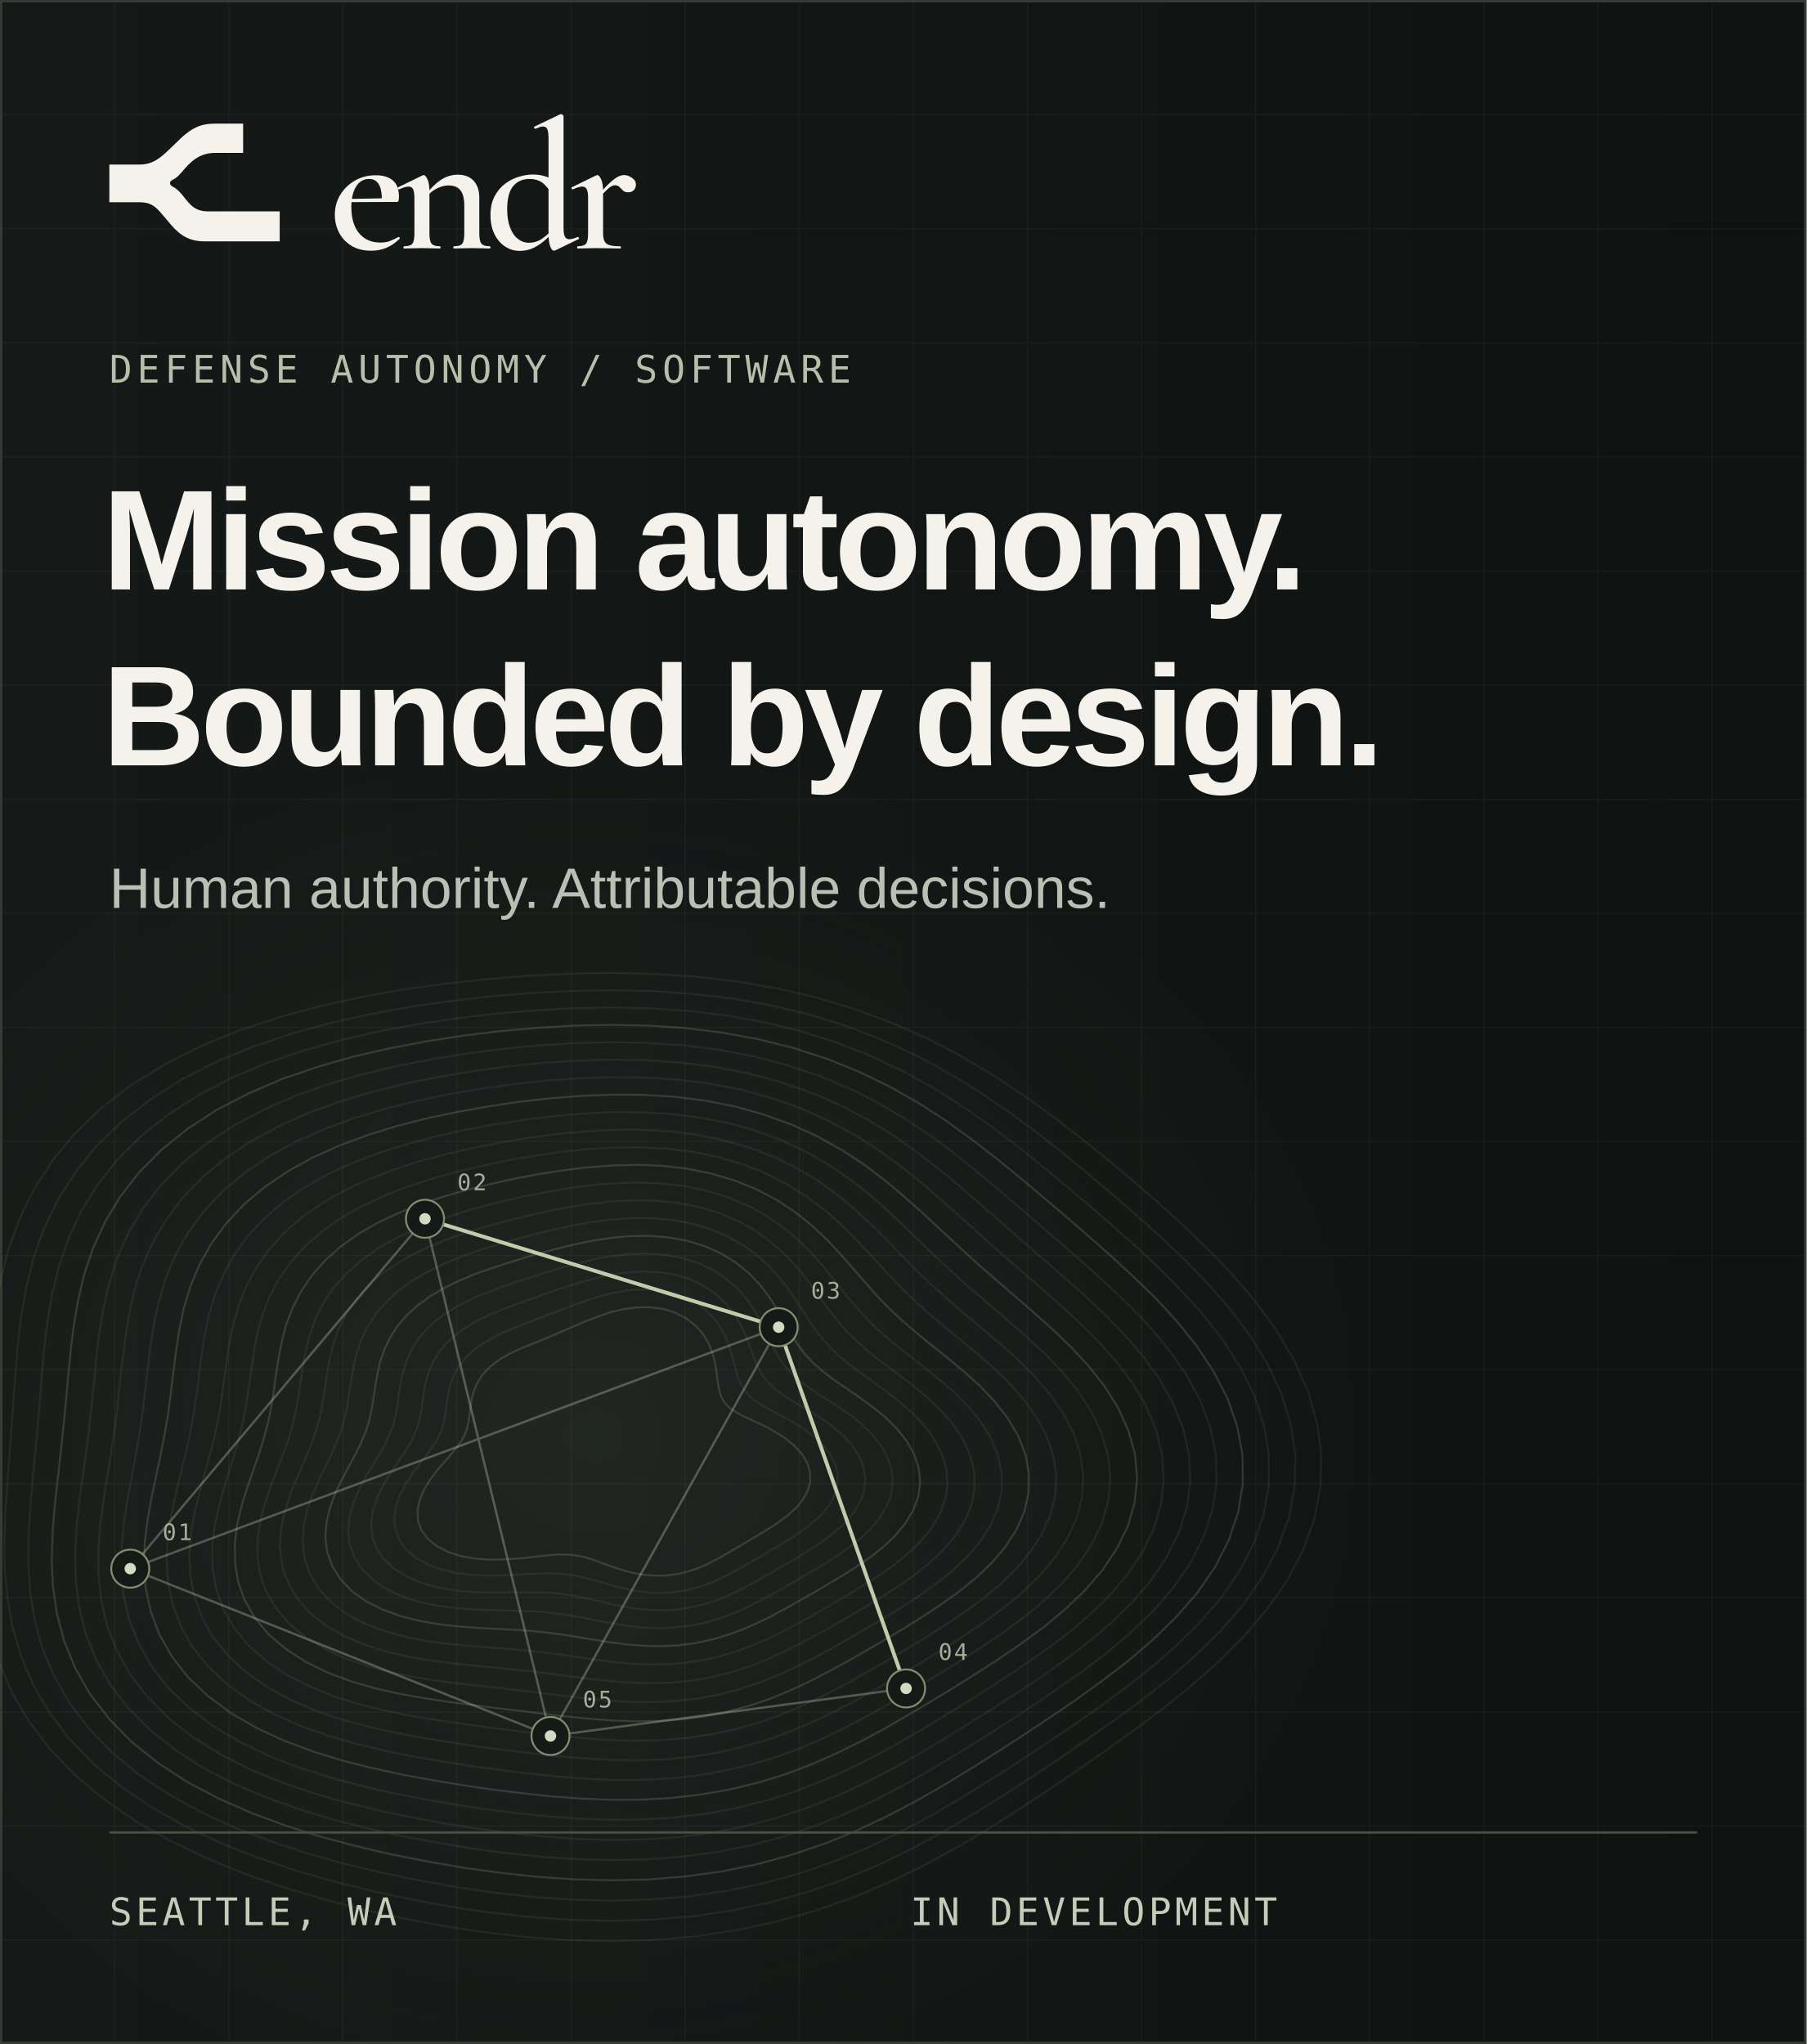
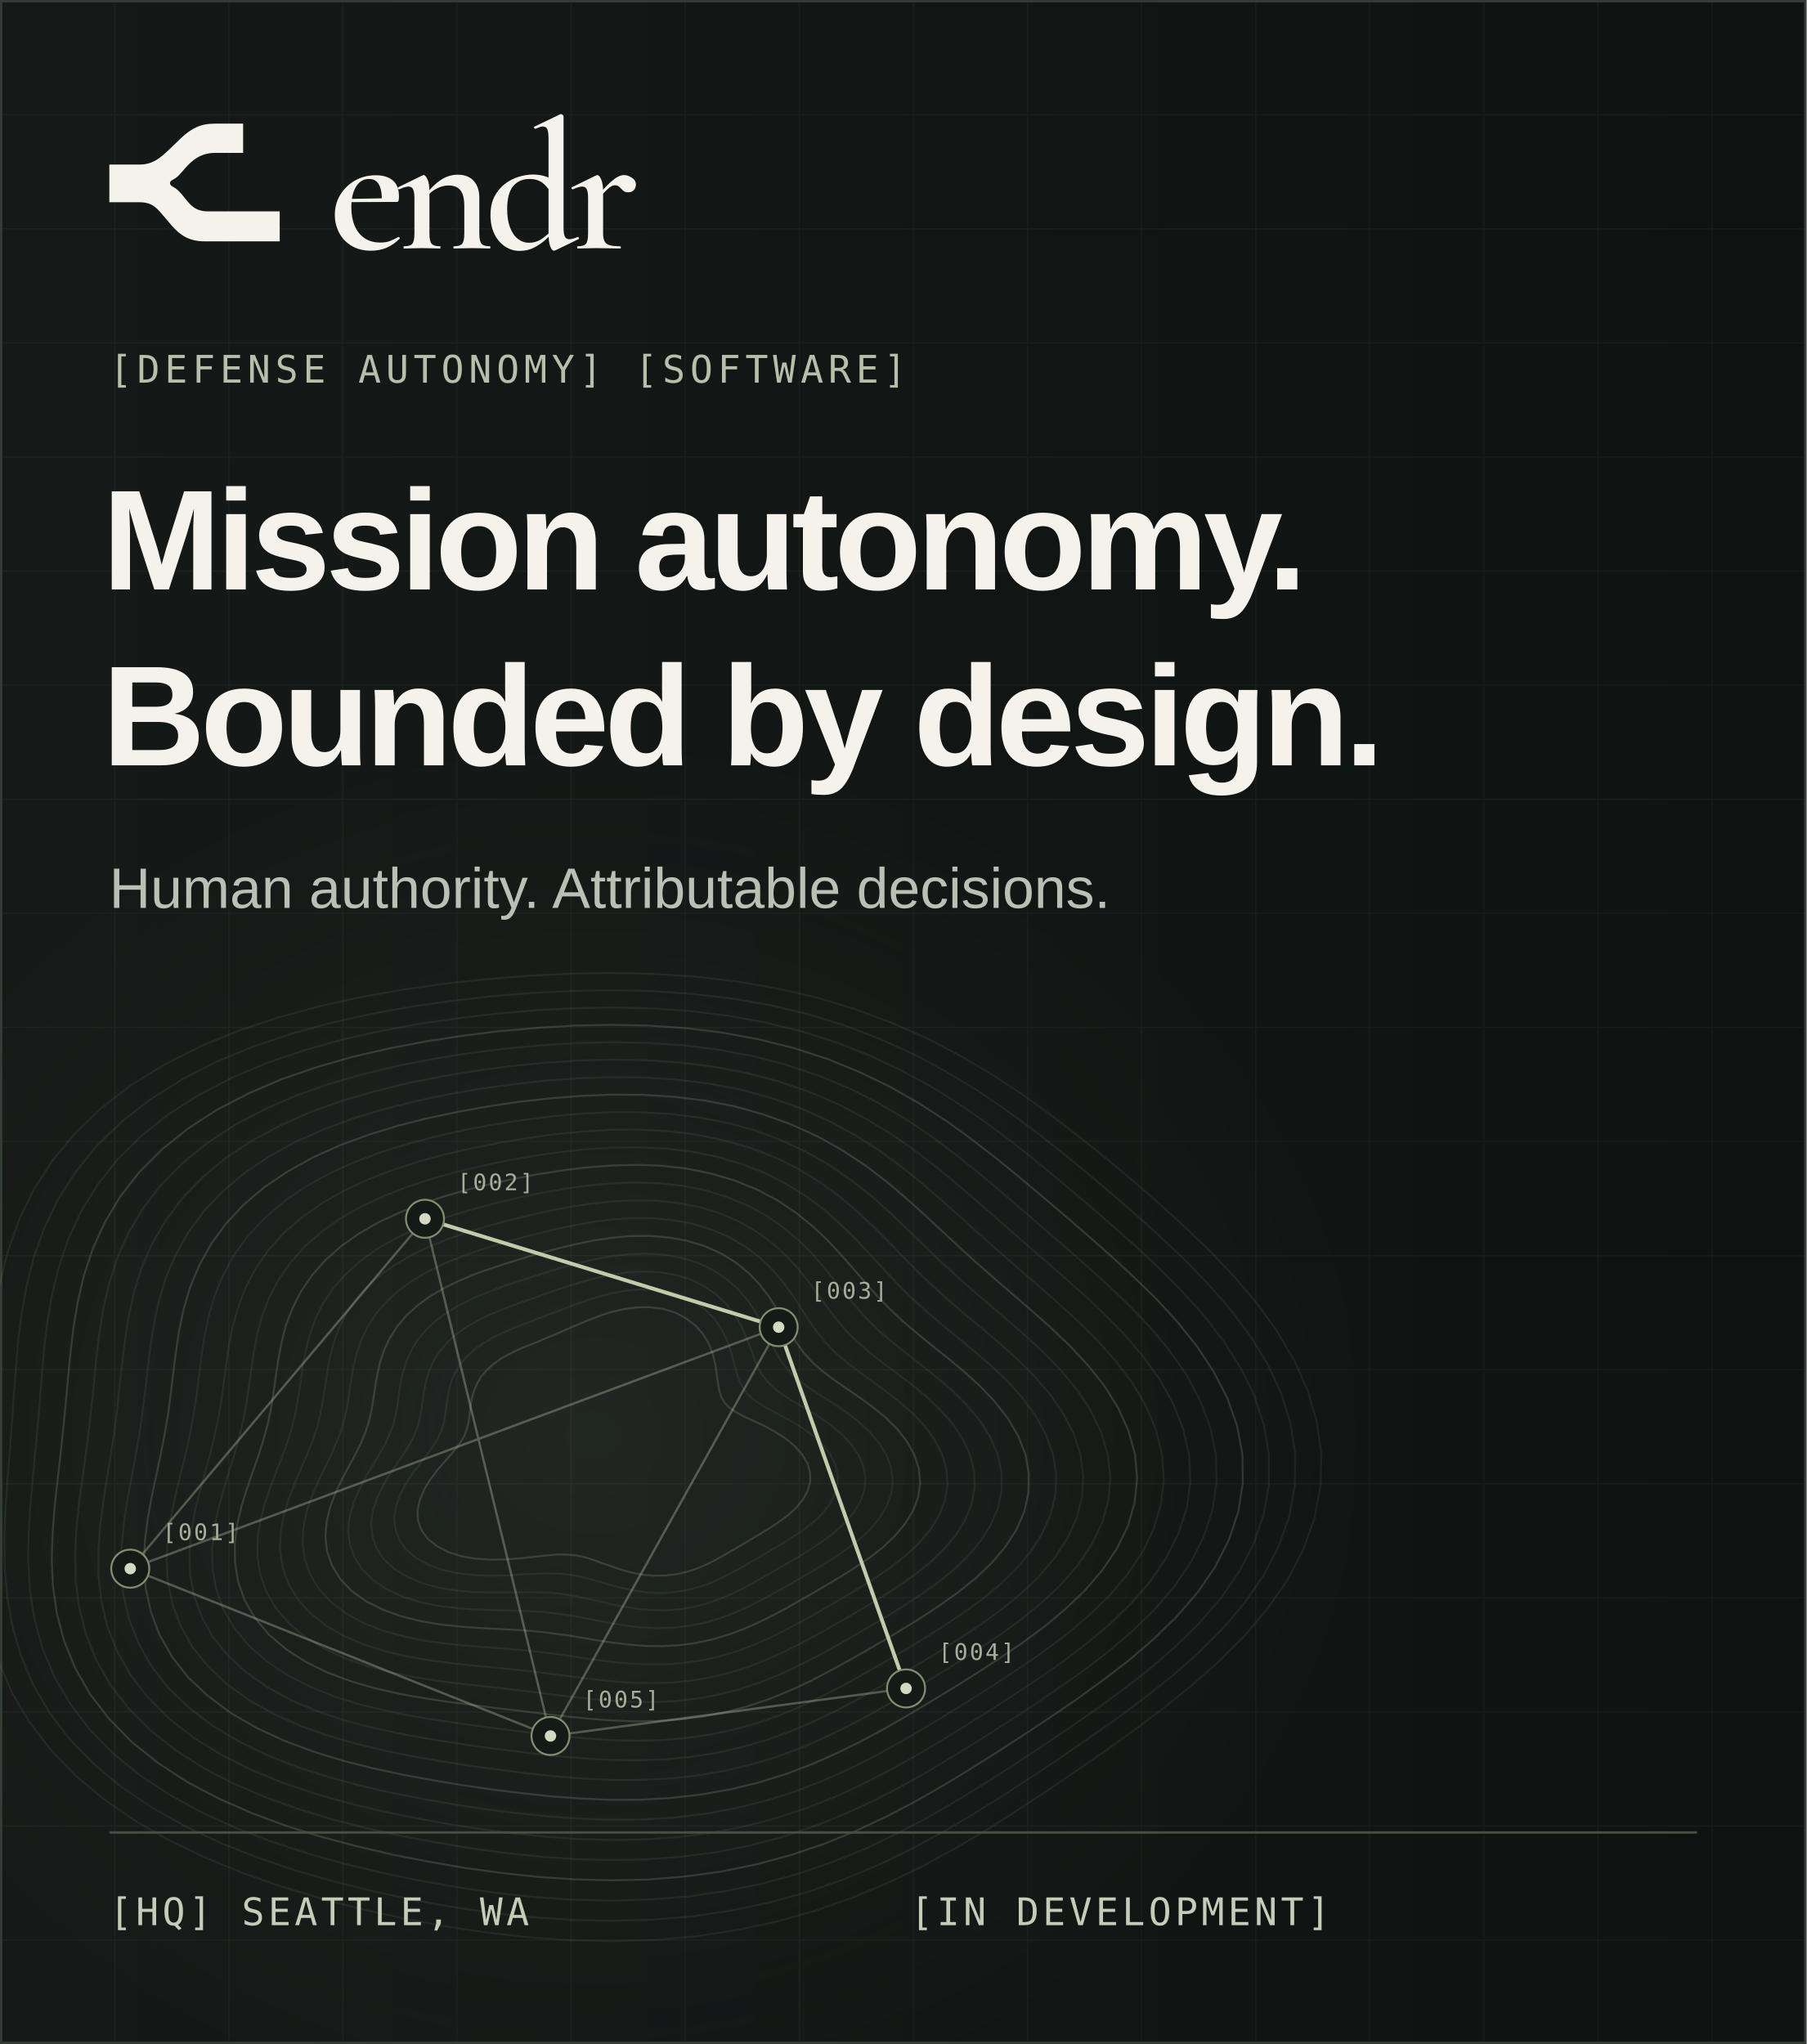
<svg xmlns="http://www.w3.org/2000/svg" width="760" height="860" viewBox="0 0 760 860" role="img" aria-labelledby="title desc">
  <defs>
    <linearGradient id="fade">
      <stop stop-color="#151917" />
      <stop offset="1" stop-color="#0e1211" />
    </linearGradient>
    <radialGradient id="wash">
      <stop stop-color="#7d8971" stop-opacity=".14" />
      <stop offset="1" stop-color="#7d8971" stop-opacity="0" />
    </radialGradient>
    <pattern id="grid" width="48" height="48" patternUnits="userSpaceOnUse">
      <path d="M48 0H0V48" fill="none" stroke="#e2e8d5" stroke-opacity=".045" />
    </pattern>
  </defs>
  <rect width="760" height="860" fill="url(#fade)" />
  <rect x=".5" y=".5" width="759" height="859" fill="url(#grid)" stroke="#343c35" />
  <g transform="translate(-110 360) scale(.80)">
    <ellipse cx="450" cy="305" rx="410" ry="370" fill="url(#wash)" />
    <polygon points="559.4,315.0 562.2,319.7 563.5,324.6 563.6,329.4 562.2,334.2 559.7,338.7 556.3,342.9 552.1,346.7 547.5,350.2 542.7,353.4 537.8,356.4 532.9,359.3 528.2,362.1 523.6,364.8 519.0,367.5 514.3,370.1 509.5,372.6 504.4,374.8 499.0,376.6 493.4,377.9 487.6,378.6 481.6,378.7 475.6,378.2 469.8,377.1 464.3,375.6 459.0,373.8 454.0,372.0 449.3,370.3 444.8,368.9 440.2,368.0 435.4,367.6 430.2,367.6 424.5,368.1 418.1,368.8 411.2,369.6 403.7,370.1 395.8,370.3 387.9,369.8 380.3,368.5 373.3,366.3 367.3,363.2 362.5,359.3 359.1,354.7 357.3,349.6 357.1,344.2 358.3,338.7 360.6,333.3 363.7,328.2 367.3,323.4 371.1,319.0 374.6,315.0 377.7,311.3 380.2,307.8 382.0,304.4 383.2,300.9 384.0,297.4 384.5,293.6 384.9,289.8 385.6,285.8 386.6,281.8 388.3,277.8 390.5,274.0 393.5,270.5 397.1,267.3 401.2,264.4 405.7,261.9 410.5,259.6 415.4,257.6 420.4,255.6 425.4,253.5 430.4,251.4 435.6,249.1 441.0,246.8 446.7,244.4 452.7,242.1 459.0,240.0 465.7,238.5 472.5,237.6 479.4,237.5 486.2,238.4 492.5,240.3 498.2,243.3 503.2,247.1 507.2,251.6 510.2,256.6 512.3,261.9 513.6,267.2 514.4,272.3 515.0,276.9 515.7,281.1 516.8,284.6 518.5,287.7 521.1,290.3 524.6,292.7 528.9,295.0 534.0,297.4 539.6,300.0 545.2,303.1 550.7,306.6 555.5,310.6 559.4,315.0" fill="none" stroke="#a4ad91" stroke-opacity="0.22" stroke-width="1" />
    <polygon points="574.2,315.0 576.8,320.4 578.1,325.9 577.8,331.4 576.2,336.8 573.3,341.9 569.4,346.6 564.7,351.0 559.5,355.0 554.0,358.6 548.5,362.1 543.0,365.3 537.6,368.5 532.4,371.5 527.1,374.6 521.7,377.5 516.2,380.3 510.5,382.8 504.4,384.8 498.1,386.4 491.5,387.4 484.8,387.8 478.1,387.5 471.5,386.6 465.1,385.3 459.0,383.7 453.2,382.0 447.6,380.4 442.1,379.1 436.6,378.1 430.9,377.6 424.8,377.5 418.2,377.7 411.0,378.1 403.3,378.6 395.0,378.7 386.5,378.4 378.0,377.4 369.9,375.6 362.4,372.8 356.0,369.2 350.9,364.7 347.3,359.5 345.3,353.7 344.9,347.7 345.9,341.6 348.1,335.6 351.2,329.9 354.8,324.5 358.5,319.6 362.1,315.0 365.2,310.7 367.7,306.6 369.5,302.6 370.8,298.6 371.6,294.4 372.2,290.1 372.8,285.6 373.6,281.0 374.9,276.4 376.9,271.8 379.6,267.5 383.0,263.4 387.2,259.6 391.9,256.3 397.1,253.3 402.6,250.6 408.3,248.2 414.1,245.9 420.0,243.7 426.0,241.4 432.1,239.1 438.4,236.7 444.9,234.3 451.8,232.1 459.0,230.2 466.5,228.8 474.2,228.1 481.9,228.3 489.4,229.4 496.4,231.6 502.9,234.7 508.5,238.8 513.2,243.6 516.9,248.9 519.7,254.5 521.7,260.1 523.2,265.5 524.5,270.5 525.8,275.0 527.6,278.9 529.9,282.4 533.1,285.5 537.2,288.4 542.1,291.2 547.6,294.2 553.6,297.4 559.6,301.1 565.2,305.3 570.2,309.9 574.2,315.0" fill="none" stroke="#a4ad91" stroke-opacity="0.1" stroke-width="1" />
    <polygon points="588.9,315.0 591.5,321.0 592.6,327.2 592.1,333.4 590.1,339.4 586.8,345.1 582.4,350.4 577.2,355.2 571.4,359.7 565.3,363.8 559.2,367.7 553.1,371.3 547.0,374.8 541.1,378.3 535.1,381.6 529.1,384.9 523.0,387.9 516.5,390.7 509.8,393.1 502.8,395.0 495.5,396.3 488.0,396.9 480.6,396.8 473.2,396.2 466.0,395.1 459.0,393.7 452.3,392.1 445.8,390.6 439.4,389.3 433.0,388.3 426.4,387.6 419.4,387.4 411.9,387.4 403.9,387.5 395.4,387.5 386.4,387.3 377.3,386.5 368.2,385.0 359.5,382.6 351.6,379.3 344.8,375.1 339.3,370.0 335.5,364.2 333.3,357.8 332.7,351.2 333.6,344.5 335.8,337.9 338.8,331.6 342.3,325.7 346.0,320.1 349.5,315.0 352.6,310.2 355.1,305.5 356.9,300.9 358.2,296.3 359.1,291.5 359.8,286.6 360.5,281.5 361.6,276.2 363.2,271.0 365.5,265.8 368.6,260.9 372.5,256.2 377.2,251.9 382.5,248.1 388.4,244.7 394.7,241.6 401.2,238.9 407.9,236.3 414.6,233.9 421.5,231.5 428.5,229.0 435.7,226.6 443.2,224.3 450.9,222.2 459.0,220.4 467.3,219.2 475.8,218.7 484.3,219.1 492.5,220.4 500.4,222.8 507.5,226.3 513.9,230.6 519.3,235.7 523.7,241.2 527.2,247.1 529.9,253.0 532.1,258.7 534.0,264.0 536.0,268.9 538.4,273.2 541.5,277.1 545.3,280.7 549.9,284.0 555.3,287.4 561.3,290.9 567.7,294.8 574.0,299.1 579.8,304.0 584.9,309.3 588.9,315.0" fill="none" stroke="#a4ad91" stroke-opacity="0.1" stroke-width="1" />
    <polygon points="603.6,315.0 606.1,321.7 607.0,328.5 606.3,335.3 603.9,341.9 600.2,348.2 595.3,354.1 589.6,359.5 583.2,364.4 576.6,369.0 569.8,373.3 563.0,377.3 556.4,381.2 549.8,385.0 543.2,388.6 536.5,392.2 529.7,395.6 522.6,398.7 515.2,401.4 507.5,403.6 499.5,405.1 491.3,406.0 483.1,406.3 474.9,405.9 466.8,405.0 459.0,403.7 451.4,402.3 444.0,400.8 436.7,399.5 429.4,398.5 421.9,397.7 414.0,397.3 405.7,397.0 396.8,396.8 387.5,396.5 377.9,395.8 368.0,394.6 358.4,392.6 349.2,389.7 340.8,385.8 333.6,380.9 327.9,375.2 323.8,368.8 321.4,361.9 320.6,354.6 321.4,347.4 323.5,340.2 326.4,333.3 329.8,326.8 333.5,320.7 336.9,315.0 340.0,309.6 342.4,304.3 344.3,299.2 345.6,293.9 346.6,288.6 347.3,283.0 348.2,277.3 349.5,271.4 351.4,265.6 354.0,259.8 357.5,254.2 361.9,249.0 367.2,244.2 373.2,239.9 379.8,236.1 386.8,232.6 394.1,229.6 401.6,226.7 409.3,224.1 417.1,221.6 425.0,219.1 433.1,216.6 441.4,214.4 450.1,212.3 459.0,210.7 468.2,209.6 477.4,209.3 486.7,209.9 495.7,211.5 504.3,214.1 512.2,217.8 519.2,222.4 525.3,227.7 530.4,233.5 534.6,239.7 538.0,245.8 540.9,251.8 543.6,257.5 546.3,262.7 549.4,267.5 553.0,271.8 557.5,275.8 562.7,279.7 568.6,283.6 575.1,287.7 581.8,292.2 588.4,297.1 594.4,302.6 599.6,308.6 603.6,315.0" fill="none" stroke="#a4ad91" stroke-opacity="0.1" stroke-width="1" />
    <polygon points="618.3,315.0 620.7,322.4 621.4,329.9 620.4,337.3 617.7,344.5 613.5,351.3 608.2,357.7 601.9,363.7 595.0,369.1 587.7,374.1 580.3,378.8 572.9,383.2 565.6,387.5 558.4,391.6 551.2,395.7 543.9,399.6 536.4,403.3 528.7,406.7 520.6,409.7 512.2,412.2 503.5,414.1 494.6,415.3 485.6,415.8 476.6,415.6 467.7,414.9 459.0,413.8 450.5,412.5 442.2,411.1 434.0,409.8 425.8,408.7 417.3,407.8 408.6,407.2 399.4,406.7 389.7,406.2 379.7,405.5 369.3,404.4 358.8,402.6 348.6,400.1 338.9,396.6 330.1,392.2 322.5,386.8 316.5,380.5 312.1,373.4 309.5,365.9 308.6,358.1 309.3,350.2 311.2,342.5 314.0,335.0 317.4,327.9 320.9,321.3 324.3,315.0 327.3,309.0 329.7,303.2 331.6,297.4 332.9,291.6 333.9,285.6 334.8,279.4 335.9,273.1 337.3,266.6 339.5,260.1 342.5,253.7 346.4,247.6 351.3,241.8 357.2,236.5 363.8,231.7 371.1,227.4 378.9,223.6 387.0,220.2 395.4,217.2 404.0,214.4 412.6,211.7 421.5,209.1 430.5,206.7 439.7,204.5 449.2,202.5 459.0,201.0 469.0,200.1 479.1,200.0 489.1,200.8 498.9,202.6 508.2,205.4 516.8,209.3 524.6,214.1 531.4,219.7 537.2,225.8 542.1,232.2 546.2,238.7 549.9,245.0 553.2,251.0 556.6,256.5 560.4,261.7 564.7,266.4 569.8,270.9 575.5,275.3 582.0,279.8 588.9,284.5 595.9,289.6 602.8,295.1 609.1,301.3 614.3,307.9 618.3,315.0" fill="none" stroke="#a4ad91" stroke-opacity="0.22" stroke-width="1" />
    <polygon points="633.0,315.0 635.3,323.0 635.8,331.2 634.4,339.2 631.4,347.0 626.8,354.5 620.9,361.4 614.1,367.8 606.7,373.8 598.8,379.2 590.8,384.3 582.8,389.1 574.9,393.8 567.1,398.3 559.2,402.7 551.3,406.9 543.2,411.0 534.8,414.7 526.0,418.1 516.9,420.9 507.5,423.1 497.9,424.5 488.1,425.3 478.3,425.4 468.6,424.9 459.0,424.0 449.6,422.8 440.4,421.4 431.3,420.1 422.1,418.9 412.8,417.9 403.2,417.1 393.1,416.3 382.7,415.5 371.8,414.4 360.8,412.9 349.7,410.6 338.9,407.6 328.7,403.6 319.5,398.6 311.5,392.5 305.2,385.7 300.6,378.0 297.7,369.9 296.7,361.5 297.1,353.1 298.9,344.7 301.6,336.7 304.9,329.1 308.4,321.9 311.7,315.0 314.6,308.4 317.0,302.0 318.8,295.6 320.2,289.2 321.2,282.6 322.2,275.8 323.4,268.8 325.1,261.7 327.5,254.6 330.9,247.6 335.3,240.9 340.7,234.6 347.1,228.8 354.4,223.5 362.4,218.8 371.0,214.6 380.0,211.0 389.2,207.7 398.6,204.7 408.2,201.9 418.0,199.3 427.9,196.9 438.0,194.7 448.4,192.8 459.0,191.4 469.8,190.7 480.7,190.7 491.5,191.7 502.0,193.7 512.1,196.8 521.4,200.9 529.9,205.9 537.5,211.7 544.0,218.0 549.6,224.7 554.5,231.4 558.8,238.1 562.9,244.4 567.0,250.3 571.5,255.9 576.5,261.0 582.1,266.0 588.5,270.9 595.4,275.9 602.7,281.2 610.1,286.9 617.3,293.1 623.7,299.9 629.0,307.3 633.0,315.0" fill="none" stroke="#a4ad91" stroke-opacity="0.1" stroke-width="1" />
    <polygon points="647.6,315.0 649.8,323.7 650.1,332.5 648.4,341.2 645.0,349.6 640.0,357.6 633.6,365.0 626.3,372.0 618.3,378.4 609.8,384.3 601.3,389.8 592.7,395.0 584.1,400.1 575.7,404.9 567.2,409.7 558.7,414.3 549.9,418.7 540.9,422.8 531.5,426.5 521.7,429.6 511.6,432.1 501.2,433.9 490.6,434.9 480.0,435.2 469.4,435.0 459.0,434.2 448.7,433.1 438.6,431.8 428.6,430.5 418.5,429.2 408.2,428.1 397.7,427.0 386.9,426.0 375.6,424.8 364.0,423.3 352.3,421.3 340.6,418.6 329.2,415.0 318.5,410.5 308.9,404.9 300.6,398.3 293.9,390.8 289.0,382.6 286.0,373.9 284.7,364.9 285.1,355.9 286.7,347.0 289.3,338.4 292.5,330.2 295.8,322.4 299.0,315.0 301.9,307.8 304.2,300.8 306.0,293.9 307.3,286.8 308.4,279.6 309.5,272.2 310.9,264.5 312.8,256.8 315.5,249.1 319.2,241.5 324.1,234.2 330.0,227.3 337.0,221.0 345.0,215.3 353.8,210.2 363.1,205.7 372.9,201.7 383.0,198.2 393.4,195.0 403.8,192.1 414.5,189.5 425.3,187.1 436.3,184.9 447.5,183.1 459.0,181.9 470.6,181.3 482.3,181.5 493.9,182.6 505.2,184.8 516.0,188.1 526.1,192.4 535.3,197.7 543.5,203.7 550.8,210.3 557.2,217.2 562.8,224.2 567.9,231.1 572.7,237.7 577.5,244.0 582.6,250.0 588.3,255.6 594.5,261.1 601.4,266.5 608.9,272.1 616.6,277.9 624.4,284.3 631.7,291.2 638.3,298.6 643.7,306.6 647.6,315.0" fill="none" stroke="#a4ad91" stroke-opacity="0.1" stroke-width="1" />
    <polygon points="662.2,315.0 664.2,324.3 664.3,333.8 662.3,343.1 658.5,352.1 653.1,360.6 646.2,368.7 638.4,376.1 629.8,383.0 620.8,389.3 611.6,395.3 602.5,400.9 593.3,406.3 584.3,411.6 575.2,416.7 566.1,421.7 556.7,426.4 547.0,430.9 537.0,434.9 526.5,438.4 515.6,441.2 504.5,443.3 493.2,444.6 481.7,445.2 470.3,445.1 459.0,444.5 447.8,443.5 436.8,442.2 425.8,440.9 414.8,439.5 403.7,438.2 392.3,436.9 380.6,435.6 368.6,434.1 356.3,432.2 343.8,429.7 331.5,426.5 319.6,422.4 308.5,417.3 298.4,411.2 289.7,404.0 282.8,396.0 277.6,387.2 274.3,377.9 272.9,368.3 273.0,358.7 274.5,349.3 277.0,340.1 280.0,331.4 283.2,323.0 286.3,315.0 289.1,307.3 291.3,299.7 293.1,292.1 294.4,284.4 295.6,276.6 296.7,268.5 298.3,260.3 300.4,251.9 303.4,243.5 307.5,235.3 312.8,227.5 319.3,220.1 327.0,213.2 335.6,207.0 345.1,201.5 355.3,196.7 365.9,192.5 376.9,188.7 388.1,185.4 399.5,182.4 411.0,179.7 422.7,177.3 434.6,175.2 446.7,173.5 459.0,172.4 471.4,171.9 483.9,172.3 496.3,173.6 508.3,176.0 519.8,179.5 530.7,184.0 540.6,189.4 549.6,195.7 557.7,202.5 564.8,209.6 571.1,216.9 576.9,224.1 582.5,231.1 588.0,237.7 593.9,244.1 600.1,250.2 607.0,256.1 614.5,262.0 622.4,268.2 630.5,274.7 638.6,281.6 646.2,289.2 652.9,297.3 658.4,305.9 662.2,315.0" fill="none" stroke="#a4ad91" stroke-opacity="0.1" stroke-width="1" />
    <polygon points="676.8,315.0 678.6,325.0 678.4,335.1 676.2,345.0 672.0,354.6 666.1,363.7 658.8,372.2 650.4,380.2 641.3,387.5 631.7,394.3 622.0,400.7 612.2,406.8 602.5,412.6 592.9,418.2 583.2,423.7 573.5,429.0 563.5,434.2 553.2,439.0 542.5,443.4 531.3,447.2 519.8,450.3 507.9,452.7 495.7,454.3 483.5,455.1 471.2,455.3 459.0,454.8 446.9,453.9 435.0,452.7 423.1,451.3 411.2,449.8 399.1,448.4 386.9,446.8 374.3,445.2 361.5,443.3 348.5,441.0 335.4,438.1 322.5,434.4 310.1,429.8 298.4,424.1 288.0,417.4 278.9,409.7 271.7,401.1 266.2,391.7 262.7,381.8 261.1,371.7 261.0,361.6 262.3,351.5 264.6,341.8 267.5,332.5 270.6,323.6 273.6,315.0 276.2,306.7 278.4,298.5 280.1,290.3 281.4,282.0 282.6,273.5 283.9,264.8 285.6,255.9 287.9,246.9 291.3,238.0 295.8,229.2 301.6,220.7 308.6,212.8 316.9,205.4 326.2,198.8 336.5,192.9 347.4,187.8 358.9,183.3 370.8,179.3 382.9,175.8 395.2,172.8 407.6,170.0 420.2,167.6 432.9,165.6 445.9,164.0 459.0,163.0 472.2,162.6 485.5,163.1 498.6,164.6 511.4,167.2 523.7,170.8 535.3,175.5 546.0,181.1 555.8,187.6 564.5,194.6 572.4,202.0 579.5,209.6 586.1,217.1 592.4,224.4 598.6,231.4 605.1,238.1 612.1,244.7 619.6,251.1 627.6,257.6 636.0,264.3 644.5,271.4 652.9,279.0 660.7,287.2 667.5,295.9 673.0,305.3 676.8,315.0" fill="none" stroke="#a4ad91" stroke-opacity="0.22" stroke-width="1" />
    <polygon points="691.3,315.0 693.0,325.7 692.5,336.4 689.9,346.9 685.3,357.1 679.0,366.7 671.2,375.8 662.3,384.3 652.7,392.1 642.6,399.3 632.3,406.1 622.0,412.6 611.7,418.8 601.5,424.8 591.2,430.7 580.9,436.4 570.3,441.9 559.4,447.1 548.0,451.9 536.2,456.1 523.9,459.5 511.2,462.2 498.3,464.1 485.2,465.2 472.1,465.5 459.0,465.2 446.0,464.3 433.1,463.2 420.3,461.7 407.5,460.2 394.6,458.5 381.5,456.7 368.1,454.8 354.5,452.6 340.8,449.8 327.0,446.5 313.5,442.3 300.6,437.1 288.5,430.9 277.6,423.6 268.2,415.3 260.6,406.1 254.9,396.2 251.2,385.8 249.3,375.1 249.1,364.4 250.2,353.8 252.3,343.5 255.0,333.7 257.9,324.2 260.8,315.0 263.3,306.1 265.4,297.3 267.0,288.5 268.4,279.6 269.6,270.5 271.0,261.1 272.8,251.6 275.4,242.0 279.1,232.4 284.0,223.0 290.3,214.0 297.9,205.5 306.8,197.7 316.8,190.6 327.9,184.3 339.6,178.9 352.0,174.1 364.7,169.9 377.7,166.3 390.8,163.2 404.2,160.4 417.6,158.0 431.3,156.0 445.0,154.5 459.0,153.6 473.1,153.4 487.1,154.0 501.0,155.6 514.6,158.4 527.6,162.2 539.9,167.0 551.4,172.9 561.9,179.5 571.5,186.7 580.1,194.4 588.0,202.2 595.3,210.0 602.3,217.6 609.3,225.0 616.5,232.2 624.1,239.2 632.2,246.1 640.7,253.1 649.6,260.4 658.5,268.1 667.2,276.3 675.2,285.2 682.1,294.6 687.6,304.6 691.3,315.0" fill="none" stroke="#a4ad91" stroke-opacity="0.1" stroke-width="1" />
    <polygon points="705.7,315.0 707.2,326.3 706.5,337.6 703.6,348.8 698.6,359.5 691.8,369.8 683.6,379.4 674.2,388.3 664.0,396.6 653.4,404.3 642.6,411.5 631.7,418.4 620.9,425.0 610.1,431.4 599.3,437.7 588.3,443.9 577.1,449.8 565.6,455.3 553.6,460.4 541.0,465.0 528.0,468.8 514.6,471.8 500.9,474.0 487.0,475.3 473.0,475.8 459.0,475.6 445.1,474.8 431.3,473.7 417.6,472.2 403.8,470.5 390.0,468.7 376.1,466.6 361.9,464.4 347.5,461.7 333.1,458.6 318.7,454.8 304.6,450.1 291.1,444.4 278.6,437.6 267.3,429.8 257.6,420.9 249.6,411.2 243.7,400.7 239.7,389.7 237.5,378.5 237.1,367.2 238.0,356.1 239.9,345.2 242.5,334.8 245.2,324.7 247.9,315.0 250.3,305.5 252.3,296.1 253.9,286.7 255.2,277.1 256.5,267.4 257.9,257.4 260.0,247.2 262.9,237.0 266.9,226.7 272.2,216.8 278.9,207.2 287.1,198.2 296.7,189.9 307.5,182.4 319.3,175.8 331.8,170.0 345.0,165.0 358.6,160.6 372.5,156.9 386.6,153.7 400.8,150.9 415.1,148.5 429.6,146.5 444.2,145.1 459.0,144.2 473.9,144.1 488.7,144.9 503.4,146.7 517.7,149.6 531.5,153.5 544.6,158.5 556.8,164.5 568.1,171.4 578.4,178.8 587.8,186.7 596.4,194.7 604.5,202.8 612.3,210.8 620.0,218.6 627.9,226.2 636.2,233.6 644.8,241.1 653.9,248.6 663.2,256.5 672.5,264.8 681.4,273.7 689.6,283.2 696.6,293.3 702.1,303.9 705.7,315.0" fill="none" stroke="#a4ad91" stroke-opacity="0.1" stroke-width="1" />
    <polygon points="720.1,315.0 721.4,326.9 720.4,338.9 717.2,350.6 711.8,362.0 704.6,372.8 695.9,382.9 686.0,392.3 675.3,401.1 664.2,409.2 652.8,416.9 641.4,424.2 630.0,431.2 618.7,438.1 607.3,444.8 595.8,451.3 584.0,457.6 571.8,463.6 559.2,469.1 545.9,474.0 532.2,478.1 518.0,481.4 503.5,483.9 488.7,485.4 473.9,486.1 459.0,486.1 444.2,485.4 429.5,484.2 414.8,482.7 400.2,480.8 385.5,478.8 370.7,476.5 355.7,473.9 340.6,470.9 325.5,467.3 310.4,463.0 295.8,457.8 281.8,451.6 268.7,444.3 257.0,435.9 247.0,426.5 238.7,416.2 232.5,405.1 228.2,393.6 225.8,381.8 225.1,370.0 225.8,358.3 227.6,347.0 229.9,335.9 232.5,325.3 235.0,315.0 237.3,304.9 239.1,294.9 240.7,284.9 242.0,274.7 243.3,264.3 244.9,253.6 247.1,242.8 250.2,231.9 254.6,221.1 260.3,210.5 267.6,200.4 276.4,190.9 286.6,182.1 298.1,174.2 310.7,167.2 324.1,161.1 338.1,155.9 352.6,151.4 367.4,147.5 382.3,144.2 397.4,141.4 412.6,139.0 427.9,137.1 443.4,135.7 459.0,134.9 474.6,135.0 490.3,135.9 505.7,137.8 520.8,140.7 535.4,144.8 549.2,150.0 562.2,156.2 574.3,163.2 585.4,170.9 595.6,178.9 605.0,187.3 613.8,195.7 622.4,204.0 630.8,212.1 639.4,220.1 648.3,228.0 657.6,236.0 667.1,244.1 676.9,252.6 686.5,261.5 695.7,271.0 704.1,281.2 711.2,291.9 716.6,303.3 720.1,315.0" fill="none" stroke="#a4ad91" stroke-opacity="0.1" stroke-width="1" />
    <polygon points="734.4,315.0 735.5,327.6 734.2,340.2 730.7,352.5 724.9,364.4 717.3,375.7 708.1,386.4 697.7,396.3 686.6,405.6 674.9,414.2 663.0,422.3 651.1,430.0 639.2,437.5 627.3,444.7 615.4,451.8 603.3,458.8 590.9,465.5 578.1,471.8 564.8,477.7 550.9,483.0 536.4,487.5 521.5,491.1 506.1,493.8 490.5,495.6 474.8,496.5 459.0,496.6 443.3,495.9 427.6,494.8 412.1,493.1 396.5,491.2 380.9,488.9 365.3,486.3 349.5,483.4 333.7,480.0 317.8,476.0 302.2,471.2 287.0,465.5 272.5,458.8 259.0,451.0 246.9,442.0 236.4,432.1 227.9,421.2 221.3,409.6 216.8,397.5 214.1,385.2 213.2,372.8 213.7,360.6 215.2,348.7 217.3,337.1 219.7,325.9 222.0,315.0 224.1,304.3 225.9,293.7 227.3,283.0 228.6,272.2 230.0,261.1 231.7,249.9 234.1,238.4 237.5,226.9 242.3,215.4 248.5,204.3 256.3,193.6 265.6,183.6 276.5,174.4 288.8,166.1 302.1,158.7 316.4,152.3 331.3,146.8 346.6,142.1 362.3,138.1 378.1,134.8 394.1,131.9 410.1,129.5 426.3,127.7 442.6,126.4 459.0,125.7 475.4,125.8 491.8,126.8 508.1,128.8 523.9,131.9 539.3,136.2 553.9,141.5 567.7,147.8 580.5,155.0 592.4,162.8 603.4,171.2 613.6,179.8 623.2,188.4 632.5,197.1 641.7,205.6 651.0,214.1 660.5,222.4 670.3,230.9 680.4,239.6 690.5,248.6 700.5,258.2 710.0,268.4 718.5,279.2 725.6,290.6 731.0,302.6 734.4,315.0" fill="none" stroke="#a4ad91" stroke-opacity="0.22" stroke-width="1" />
    <polygon points="748.6,315.0 749.5,328.2 748.0,341.4 744.1,354.4 738.0,366.8 729.9,378.7 720.3,389.9 709.4,400.3 697.8,410.0 685.6,419.1 673.2,427.6 660.7,435.8 648.3,443.7 635.9,451.4 623.5,458.9 610.8,466.3 597.9,473.4 584.4,480.2 570.5,486.4 555.9,492.1 540.7,496.9 524.9,500.9 508.8,503.9 492.3,505.9 475.7,506.9 459.0,507.1 442.4,506.5 425.8,505.3 409.3,503.6 392.8,501.5 376.4,499.0 359.9,496.1 343.4,492.9 326.8,489.1 310.3,484.6 294.0,479.4 278.2,473.2 263.2,465.9 249.3,457.6 236.8,448.1 225.9,437.6 217.0,426.1 210.2,414.0 205.3,401.4 202.4,388.5 201.3,375.6 201.5,362.9 202.7,350.4 204.6,338.3 206.8,326.5 208.9,315.0 210.9,303.7 212.5,292.5 213.9,281.2 215.2,269.7 216.6,258.0 218.5,246.1 221.1,234.0 224.8,221.8 229.9,209.8 236.6,198.0 244.9,186.8 254.9,176.3 266.5,166.6 279.5,157.9 293.6,150.2 308.7,143.6 324.4,137.8 340.7,133.0 357.2,128.9 373.9,125.4 390.7,122.5 407.6,120.2 424.7,118.3 441.8,117.1 459.0,116.5 476.2,116.7 493.4,117.8 510.4,119.9 527.1,123.1 543.2,127.5 558.6,132.9 573.2,139.4 586.8,146.8 599.5,154.8 611.2,163.3 622.2,172.2 632.6,181.2 642.7,190.1 652.6,199.1 662.6,208.0 672.7,216.8 683.1,225.8 693.7,235.1 704.2,244.7 714.5,254.9 724.2,265.7 732.9,277.2 740.1,289.3 745.4,302.0 748.6,315.0" fill="none" stroke="#a4ad91" stroke-opacity="0.1" stroke-width="1" />
    <polygon points="762.8,315.0 763.5,328.9 761.7,342.7 757.4,356.2 750.9,369.2 742.4,381.7 732.3,393.3 721.0,404.3 708.9,414.4 696.3,424.0 683.4,433.0 670.4,441.6 657.5,449.9 644.6,458.0 631.6,466.0 618.4,473.8 604.8,481.3 590.8,488.5 576.2,495.2 560.9,501.2 544.9,506.4 528.4,510.7 511.4,514.0 494.1,516.2 476.6,517.4 459.0,517.7 441.4,517.2 423.9,515.9 406.5,514.1 389.2,511.8 371.9,509.1 354.6,505.9 337.2,502.3 319.9,498.1 302.8,493.2 285.9,487.5 269.5,480.8 254.0,473.0 239.6,464.1 226.7,454.1 215.5,443.0 206.3,431.1 199.1,418.4 193.9,405.3 190.8,391.9 189.3,378.4 189.3,365.1 190.2,352.1 191.9,339.4 193.8,327.1 195.8,315.0 197.6,303.1 199.1,291.2 200.4,279.3 201.7,267.2 203.2,254.8 205.2,242.3 208.0,229.5 212.0,216.7 217.5,204.1 224.7,191.8 233.5,180.0 244.2,169.0 256.4,158.9 270.2,149.8 285.1,141.8 301.0,134.8 317.6,128.9 334.7,123.9 352.1,119.6 369.7,116.1 387.4,113.2 405.2,110.8 423.1,109.0 441.0,107.8 459.0,107.3 477.0,107.6 495.0,108.8 512.8,111.0 530.2,114.3 547.1,118.8 563.3,124.3 578.7,130.9 593.1,138.5 606.6,146.7 619.1,155.5 630.9,164.6 642.1,173.8 652.9,183.2 663.6,192.5 674.2,201.8 685.0,211.2 695.9,220.7 707.0,230.5 718.0,240.8 728.6,251.6 738.4,263.1 747.2,275.2 754.4,288.0 759.7,301.3 762.8,315.0" fill="none" stroke="#a4ad91" stroke-opacity="0.1" stroke-width="1" />
    <polygon points="776.9,315.0 777.3,329.5 775.2,343.9 770.6,358.0 763.8,371.6 754.9,384.6 744.4,396.8 732.6,408.2 720.0,418.9 706.9,428.9 693.5,438.3 680.1,447.4 666.7,456.2 653.3,464.7 639.7,473.1 626.0,481.4 611.9,489.3 597.2,496.9 581.9,504.0 565.9,510.4 549.2,516.0 531.9,520.6 514.1,524.1 495.9,526.5 477.5,527.9 459.0,528.3 440.5,527.8 422.1,526.5 403.8,524.6 385.5,522.1 367.4,519.1 349.2,515.7 331.1,511.7 313.1,507.1 295.3,501.7 277.8,495.5 260.9,488.3 244.9,480.1 230.0,470.6 216.7,460.1 205.1,448.5 195.5,436.0 188.0,422.8 182.6,409.2 179.1,395.2 177.3,381.2 177.0,367.4 177.7,353.8 179.1,340.6 180.8,327.7 182.6,315.0 184.2,302.5 185.6,290.0 186.9,277.4 188.1,264.7 189.7,251.7 191.8,238.4 194.9,225.0 199.2,211.6 205.1,198.4 212.7,185.5 222.2,173.2 233.5,161.7 246.4,151.2 260.9,141.7 276.7,133.4 293.4,126.1 310.9,120.0 328.9,114.8 347.1,110.5 365.6,106.9 384.1,103.9 402.7,101.6 421.4,99.8 440.2,98.6 459.0,98.1 477.8,98.5 496.6,99.7 515.1,102.0 533.3,105.4 551.0,110.0 568.0,115.7 584.2,122.4 599.4,130.1 613.7,138.5 627.1,147.5 639.7,156.9 651.7,166.5 663.3,176.2 674.6,185.9 685.9,195.7 697.3,205.5 708.8,215.6 720.3,226.0 731.7,236.9 742.6,248.3 752.6,260.4 761.5,273.2 768.7,286.7 774.0,300.7 776.9,315.0" fill="none" stroke="#a4ad91" stroke-opacity="0.1" stroke-width="1" />
    <polygon points="790.9,315.0 791.1,330.1 788.7,345.1 783.8,359.8 776.6,374.0 767.3,387.5 756.3,400.2 744.1,412.1 731.1,423.3 717.5,433.7 703.7,443.7 689.8,453.2 675.9,462.4 662.0,471.4 647.9,480.3 633.6,489.0 618.9,497.4 603.6,505.4 587.7,512.9 571.0,519.7 553.5,525.6 535.4,530.5 516.8,534.3 497.7,536.9 478.4,538.5 459.0,538.9 439.6,538.4 420.2,537.1 401.0,535.0 381.9,532.4 362.9,529.1 343.9,525.4 325.1,521.0 306.3,516.0 287.8,510.2 269.8,503.5 252.3,495.8 235.8,487.1 220.5,477.1 206.7,466.1 194.8,453.9 184.8,440.9 177.0,427.2 171.2,413.0 167.4,398.6 165.3,384.1 164.7,369.7 165.2,355.6 166.3,341.8 167.8,328.3 169.3,315.0 170.7,301.9 172.0,288.8 173.2,275.5 174.5,262.1 176.1,248.5 178.4,234.6 181.7,220.6 186.4,206.5 192.7,192.7 200.8,179.2 210.8,166.4 222.8,154.4 236.4,143.5 251.7,133.6 268.3,125.0 285.8,117.5 304.2,111.2 323.0,105.8 342.1,101.4 361.5,97.7 380.9,94.7 400.3,92.3 419.8,90.6 439.4,89.4 459.0,89.0 478.6,89.4 498.1,90.7 517.5,93.1 536.5,96.6 555.0,101.2 572.8,107.0 589.7,113.9 605.8,121.7 620.9,130.3 635.1,139.5 648.5,149.2 661.3,159.1 673.6,169.1 685.7,179.3 697.7,189.5 709.7,199.9 721.7,210.5 733.6,221.5 745.4,232.9 756.5,245.0 766.8,257.8 775.7,271.3 783.0,285.4 788.1,300.0 790.9,315.0" fill="none" stroke="#a4ad91" stroke-opacity="0.22" stroke-width="1" />
    <polygon points="804.8,315.0 804.8,330.7 802.1,346.4 796.9,361.7 789.3,376.4 779.6,390.4 768.2,403.6 755.6,416.0 742.1,427.7 728.1,438.6 713.9,449.0 699.5,459.0 685.1,468.7 670.7,478.2 656.1,487.5 641.3,496.6 626.0,505.5 610.1,513.9 593.5,521.9 576.1,529.0 557.9,535.3 539.0,540.5 519.5,544.5 499.6,547.4 479.3,549.0 459.0,549.6 438.7,549.1 418.4,547.7 398.3,545.5 378.3,542.6 358.4,539.1 338.7,535.0 319.0,530.3 299.6,524.9 280.5,518.6 261.8,511.5 243.8,503.3 226.8,494.0 211.0,483.6 196.8,472.0 184.5,459.4 174.2,445.8 166.0,431.6 159.8,416.9 155.7,401.9 153.3,386.9 152.4,372.0 152.5,357.3 153.4,342.9 154.6,328.9 155.9,315.0 157.2,301.3 158.4,287.5 159.5,273.6 160.7,259.6 162.4,245.3 164.9,230.7 168.5,216.1 173.5,201.4 180.2,187.0 188.9,173.0 199.5,159.6 212.1,147.2 226.5,135.8 242.5,125.6 259.9,116.6 278.3,108.9 297.5,102.4 317.2,96.9 337.2,92.3 357.4,88.6 377.6,85.6 397.9,83.2 418.2,81.4 438.6,80.3 459.0,79.9 479.4,80.3 499.7,81.7 519.9,84.1 539.6,87.7 558.9,92.4 577.5,98.3 595.3,105.3 612.2,113.3 628.2,122.1 643.2,131.5 657.4,141.4 671.0,151.6 684.0,162.0 696.8,172.6 709.5,183.3 722.0,194.2 734.6,205.3 747.0,216.9 759.0,229.0 770.5,241.7 780.9,255.2 789.9,269.3 797.2,284.1 802.2,299.4 804.8,315.0" fill="none" stroke="#a4ad91" stroke-opacity="0.1" stroke-width="1" />
    <polygon points="818.7,315.0 818.4,331.4 815.5,347.6 809.9,363.4 801.9,378.7 791.8,393.3 780.1,407.0 767.1,419.9 753.2,432.1 738.7,443.5 724.0,454.4 709.2,464.8 694.4,475.0 679.5,484.9 664.4,494.7 649.0,504.3 633.2,513.6 616.6,522.5 599.3,530.9 581.2,538.4 562.3,545.0 542.5,550.5 522.2,554.8 501.4,557.9 480.3,559.6 459.0,560.2 437.7,559.7 416.5,558.2 395.5,555.9 374.6,552.8 353.9,549.0 333.4,544.6 313.0,539.5 292.9,533.7 273.1,527.0 253.8,519.4 235.3,510.7 217.8,500.9 201.6,490.0 187.0,477.9 174.2,464.8 163.5,450.7 154.9,436.0 148.5,420.8 144.0,405.3 141.3,389.7 140.0,374.3 139.8,359.1 140.4,344.1 141.4,329.5 142.5,315.0 143.6,300.6 144.6,286.3 145.7,271.7 146.9,257.0 148.7,242.0 151.4,226.8 155.2,211.5 160.6,196.3 167.8,181.2 177.0,166.7 188.2,152.8 201.5,139.9 216.6,128.2 233.4,117.6 251.6,108.3 270.8,100.4 290.9,93.6 311.4,88.0 332.3,83.3 353.3,79.5 374.4,76.5 395.5,74.0 416.6,72.3 437.8,71.2 459.0,70.8 480.2,71.2 501.3,72.7 522.2,75.1 542.8,78.7 562.9,83.5 582.3,89.5 600.9,96.7 618.7,104.8 635.4,113.8 651.3,123.4 666.3,133.6 680.7,144.1 694.5,154.9 708.0,165.9 721.3,177.1 734.5,188.5 747.5,200.2 760.3,212.4 772.7,225.1 784.4,238.5 795.0,252.6 804.1,267.4 811.3,282.8 816.2,298.7 818.7,315.0" fill="none" stroke="#a4ad91" stroke-opacity="0.1" stroke-width="1" />
    <polygon points="832.4,315.0 831.9,332.0 828.7,348.8 822.8,365.2 814.5,381.1 804.0,396.1 791.9,410.4 778.5,423.8 764.2,436.4 749.3,448.4 734.2,459.7 719.0,470.7 703.7,481.3 688.3,491.7 672.7,502.0 656.8,512.1 640.3,521.8 623.2,531.2 605.2,539.9 586.4,547.8 566.6,554.8 546.1,560.6 524.9,565.1 503.2,568.4 481.2,570.3 459.0,570.9 436.8,570.4 414.7,568.8 392.8,566.3 371.0,563.0 349.5,558.9 328.2,554.2 307.1,548.7 286.2,542.4 265.8,535.3 246.0,527.2 226.9,518.1 208.9,507.8 192.2,496.3 177.2,483.8 164.0,470.1 152.9,455.6 143.9,440.4 137.1,424.6 132.3,408.6 129.2,392.6 127.6,376.6 127.1,360.8 127.3,345.3 128.0,330.1 128.9,315.0 129.8,300.0 130.7,285.0 131.8,269.8 133.1,254.4 135.0,238.8 137.8,223.0 142.0,207.0 147.7,191.1 155.3,175.5 165.1,160.4 176.9,146.1 190.8,132.7 206.7,120.5 224.3,109.7 243.3,100.1 263.4,91.9 284.3,85.0 305.7,79.2 327.4,74.4 349.2,70.5 371.2,67.4 393.1,65.0 415.0,63.2 437.0,62.1 459.0,61.7 481.0,62.2 502.9,63.6 524.6,66.1 546.0,69.8 566.9,74.6 587.1,80.7 606.6,88.0 625.2,96.2 642.8,105.4 659.5,115.3 675.3,125.7 690.4,136.6 705.0,147.8 719.2,159.2 733.1,170.8 746.9,182.8 760.4,195.1 773.6,207.8 786.4,221.2 798.3,235.2 809.0,250.0 818.1,265.4 825.3,281.5 830.1,298.1 832.4,315.0" fill="none" stroke="#a4ad91" stroke-opacity="0.1" stroke-width="1" />
    <path d="M206 375L361 191L547 248L614 438L427 463Z M361 191L427 463L547 248M206 375L547 248" fill="none" stroke="#c5ccb4" stroke-opacity=".34" stroke-width="1.2" />
    <path d="M361 191L547 248L614 438" fill="none" stroke="#c3cbac" stroke-width="2" />
    <circle cx="206" cy="375" r="10" fill="#141a16" stroke="#818d71" />
    <circle cx="206" cy="375" r="3" fill="#d4dac2" />
-     <text x="223" y="360" fill="#a4ae98" font-family="monospace" font-size="12" font-weight="400" letter-spacing="1">01</text>
+     <text x="223" y="360" fill="#a4ae98" font-family="monospace" font-size="12" font-weight="400" letter-spacing="1">[001]</text>
    <circle cx="361" cy="191" r="10" fill="#141a16" stroke="#818d71" />
    <circle cx="361" cy="191" r="3" fill="#d4dac2" />
-     <text x="378" y="176" fill="#a4ae98" font-family="monospace" font-size="12" font-weight="400" letter-spacing="1">02</text>
+     <text x="378" y="176" fill="#a4ae98" font-family="monospace" font-size="12" font-weight="400" letter-spacing="1">[002]</text>
    <circle cx="547" cy="248" r="10" fill="#141a16" stroke="#818d71" />
    <circle cx="547" cy="248" r="3" fill="#d4dac2" />
-     <text x="564" y="233" fill="#a4ae98" font-family="monospace" font-size="12" font-weight="400" letter-spacing="1">03</text>
+     <text x="564" y="233" fill="#a4ae98" font-family="monospace" font-size="12" font-weight="400" letter-spacing="1">[003]</text>
    <circle cx="614" cy="438" r="10" fill="#141a16" stroke="#818d71" />
    <circle cx="614" cy="438" r="3" fill="#d4dac2" />
-     <text x="631" y="423" fill="#a4ae98" font-family="monospace" font-size="12" font-weight="400" letter-spacing="1">04</text>
+     <text x="631" y="423" fill="#a4ae98" font-family="monospace" font-size="12" font-weight="400" letter-spacing="1">[004]</text>
    <circle cx="427" cy="463" r="10" fill="#141a16" stroke="#818d71" />
    <circle cx="427" cy="463" r="3" fill="#d4dac2" />
-     <text x="444" y="448" fill="#a4ae98" font-family="monospace" font-size="12" font-weight="400" letter-spacing="1">05</text>
+     <text x="444" y="448" fill="#a4ae98" font-family="monospace" font-size="12" font-weight="400" letter-spacing="1">[005]</text>
  </g>
  <g transform="translate(46 48) scale(.078)">
    <g fill="#f5f2eb">
      <path transform="translate(0 51.51943) scale(0.9859645)" d="M0 224H164C236 224 277 190 329 140L390 81C451 24 499 0 578 0H732V160H580C500 160 454 199 411 248C388 275 371 296 347 307C326 317 327 334 347 345C388 365 412 412 444 443C470 469 500 480 540 480H932V644H522C438 644 389 613 338 554L305 515C261 463 238 430 164 430H0Z" />
      <path transform="translate(1183.216 725.0)" d="M229 12Q166 12 122.0 -15.0Q78 -42 55.5 -86.5Q33 -131 33 -181Q33 -241 62.0 -289.0Q91 -337 141.0 -366.0Q191 -395 254 -395Q313 -395 346.0 -367.0Q379 -339 379 -280Q379 -267 377.0 -259.0Q375 -251 368 -251H286Q289 -309 272.5 -342.0Q256 -375 218 -375Q173 -375 147.5 -333.5Q122 -292 122 -223Q122 -165 140.0 -122.5Q158 -80 193.0 -56.0Q228 -32 279 -32Q310 -32 331.0 -40.5Q352 -49 376 -62Q378 -64 381.5 -60.0Q385 -56 383 -53Q347 -18 309.5 -3.0Q272 12 229 12ZM93 -250 92 -267 314 -271V-251ZM675.35 0Q672.35 0 672.35 -6.0Q672.35 -12 675.35 -12Q709.35 -12 720.35 -26.0Q731.35 -40 731.35 -81V-231Q731.35 -287 710.85 -313.5Q690.35 -340 646.35 -340Q614.35 -340 580.85 -322.5Q547.35 -305 525.35 -274L520.35 -286Q559.35 -339 602.85 -368.5Q646.35 -398 696.35 -398Q752.35 -398 782.35 -364.5Q812.35 -331 812.35 -274V-81Q812.35 -40 823.85 -26.0Q835.35 -12 869.35 -12Q872.35 -12 872.35 -6.0Q872.35 0 869.35 0Q850.35 0 825.35 -1.0Q800.35 -2 772.35 -2Q745.35 -2 719.85 -1.0Q694.35 0 675.35 0ZM406.35 0Q403.35 0 403.35 -6.0Q403.35 -12 406.35 -12Q440.35 -12 451.35 -26.0Q462.35 -40 462.35 -81V-272Q462.35 -304 455.35 -319.0Q448.35 -334 430.35 -334Q421.35 -334 408.35 -330.0Q395.35 -326 380.35 -319Q376.35 -318 373.85 -323.5Q371.35 -329 374.35 -330L505.35 -394Q510.35 -396 512.35 -396Q522.35 -396 532.85 -373.0Q543.35 -350 543.35 -306V-81Q543.35 -40 554.85 -26.0Q566.35 -12 600.35 -12Q603.35 -12 603.35 -6.0Q603.35 0 600.35 0Q581.35 0 556.35 -1.0Q531.35 -2 503.35 -2Q476.35 -2 450.85 -1.0Q425.35 0 406.35 0ZM1029.7 13Q987.7 13 951.7 -10.5Q915.7 -34 894.2 -77.0Q872.7 -120 872.7 -181Q872.7 -240 894.7 -281.5Q916.7 -323 951.2 -349.0Q985.7 -375 1025.7 -387.0Q1065.7 -399 1101.7 -399Q1137.7 -399 1168.7 -389.0Q1199.7 -379 1224.7 -363L1205.7 -287Q1183.7 -330 1155.2 -352.5Q1126.7 -375 1082.7 -375Q1027.7 -375 995.2 -336.5Q962.7 -298 962.7 -212Q962.7 -155 977.7 -114.5Q992.7 -74 1019.7 -52.5Q1046.7 -31 1079.7 -31Q1120.7 -31 1152.7 -54.0Q1184.7 -77 1213.7 -109L1222.7 -101Q1201.7 -77 1173.2 -50.5Q1144.7 -24 1109.2 -5.5Q1073.7 13 1029.7 13ZM1266.7 -714V-114Q1266.7 -79 1273.7 -64.5Q1280.7 -50 1297.7 -50Q1305.7 -50 1317.2 -53.0Q1328.7 -56 1342.7 -62Q1345.7 -64 1348.7 -58.5Q1351.7 -53 1348.7 -51L1220.7 11Q1217.7 12 1214.7 12Q1203.7 12 1194.7 -12.0Q1185.7 -36 1185.7 -82V-592Q1185.7 -626 1179.7 -642.0Q1173.7 -658 1155.7 -658Q1147.7 -658 1137.7 -654.5Q1127.7 -651 1115.7 -646Q1111.7 -644 1108.7 -650.0Q1105.7 -656 1108.7 -657L1248.7 -724Q1250.7 -725 1252.7 -725Q1256.7 -725 1261.7 -721.0Q1266.7 -717 1266.7 -714ZM1457.05 -271 1450.05 -283Q1488.05 -328 1514.55 -352.5Q1541.05 -377 1559.05 -386.5Q1577.05 -396 1593.05 -396Q1614.05 -396 1635.55 -381.5Q1657.05 -367 1657.05 -345Q1657.05 -327 1646.05 -315.0Q1635.05 -303 1615.05 -303Q1597.05 -303 1587.05 -313.0Q1577.05 -323 1568.05 -332.0Q1559.05 -341 1543.05 -341Q1535.05 -341 1526.05 -336.5Q1517.05 -332 1501.05 -317.0Q1485.05 -302 1457.05 -271ZM1343.05 0Q1340.05 0 1340.05 -6.0Q1340.05 -12 1343.05 -12Q1377.05 -12 1388.05 -26.0Q1399.05 -40 1399.05 -81V-272Q1399.05 -304 1392.05 -319.0Q1385.05 -334 1367.05 -334Q1358.05 -334 1345.05 -330.0Q1332.05 -326 1317.05 -319Q1313.05 -318 1310.55 -323.5Q1308.05 -329 1311.05 -330L1442.05 -394Q1447.05 -396 1449.05 -396Q1459.05 -396 1469.55 -373.0Q1480.05 -350 1480.05 -306V-81Q1480.05 -54 1488.05 -38.5Q1496.05 -23 1516.05 -17.5Q1536.05 -12 1572.05 -12Q1576.05 -12 1576.05 -6.0Q1576.05 0 1572.05 0Q1546.05 0 1512.55 -1.0Q1479.05 -2 1440.05 -2Q1413.05 -2 1387.55 -1.0Q1362.05 0 1343.05 0Z" />
    </g>
  </g>
-   <text x="46" y="161" fill="#b7bfaa" font-family="monospace" font-size="16" font-weight="400" letter-spacing="2">DEFENSE AUTONOMY / SOFTWARE</text>
+   <text x="46" y="161" fill="#b7bfaa" font-family="monospace" font-size="16" font-weight="400" letter-spacing="2">[DEFENSE AUTONOMY] [SOFTWARE]</text>
  <text x="43" y="248" fill="#f5f2eb" font-family="Arial, Helvetica, sans-serif" font-size="60" font-weight="600" letter-spacing="-2">Mission autonomy.</text>
  <text x="43" y="322" fill="#f5f2eb" font-family="Arial, Helvetica, sans-serif" font-size="60" font-weight="600" letter-spacing="-2">Bounded by design.</text>
  <text x="46" y="382" fill="#bbc0b4" font-family="Arial, Helvetica, sans-serif" font-size="24" font-weight="400" letter-spacing="0">Human authority. Attributable decisions.</text>
  <path d="M46 771H714" stroke="#495043" />
-   <text x="46" y="810" fill="#c5ccb8" font-family="monospace" font-size="16" font-weight="400" letter-spacing="1.5">SEATTLE, WA</text>
-   <text x="383" y="810" fill="#c5ccb8" font-family="monospace" font-size="16" font-weight="400" letter-spacing="1.5">IN DEVELOPMENT</text>
+   <text x="46" y="810" fill="#c5ccb8" font-family="monospace" font-size="16" font-weight="400" letter-spacing="1.5">[HQ] SEATTLE, WA</text>
+   <text x="383" y="810" fill="#c5ccb8" font-family="monospace" font-size="16" font-weight="400" letter-spacing="1.5">[IN DEVELOPMENT]</text>
</svg>
